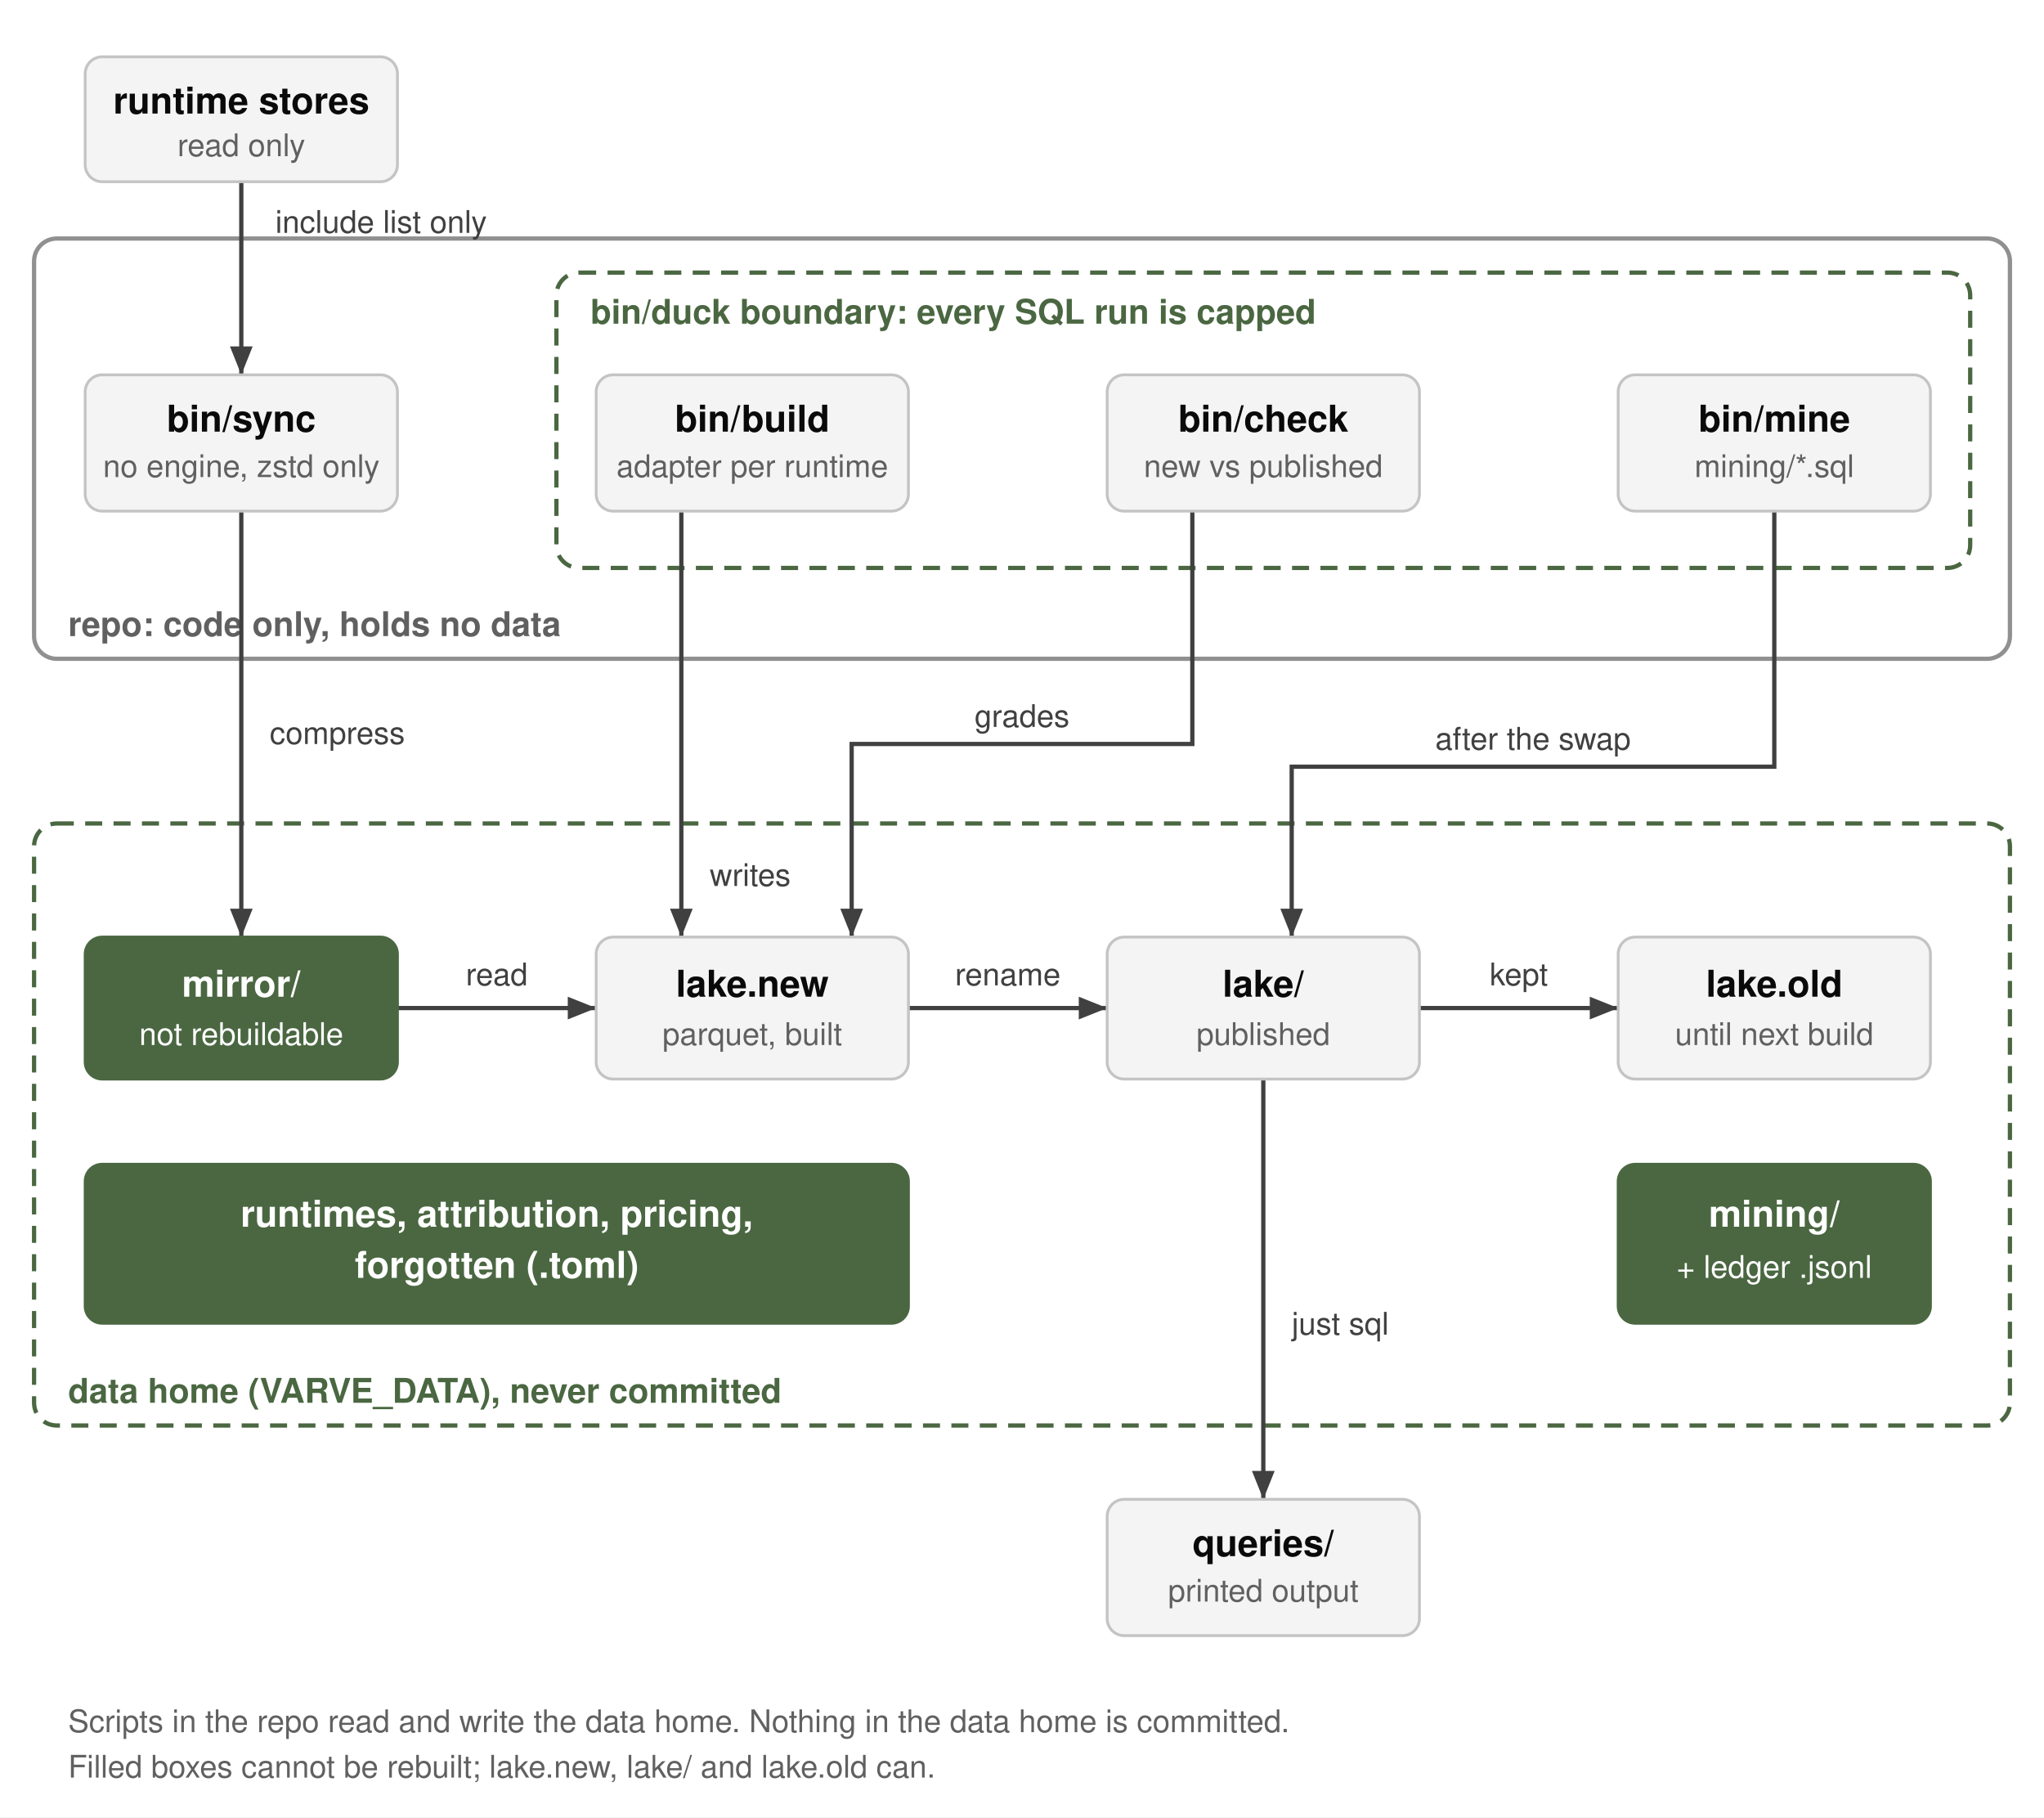
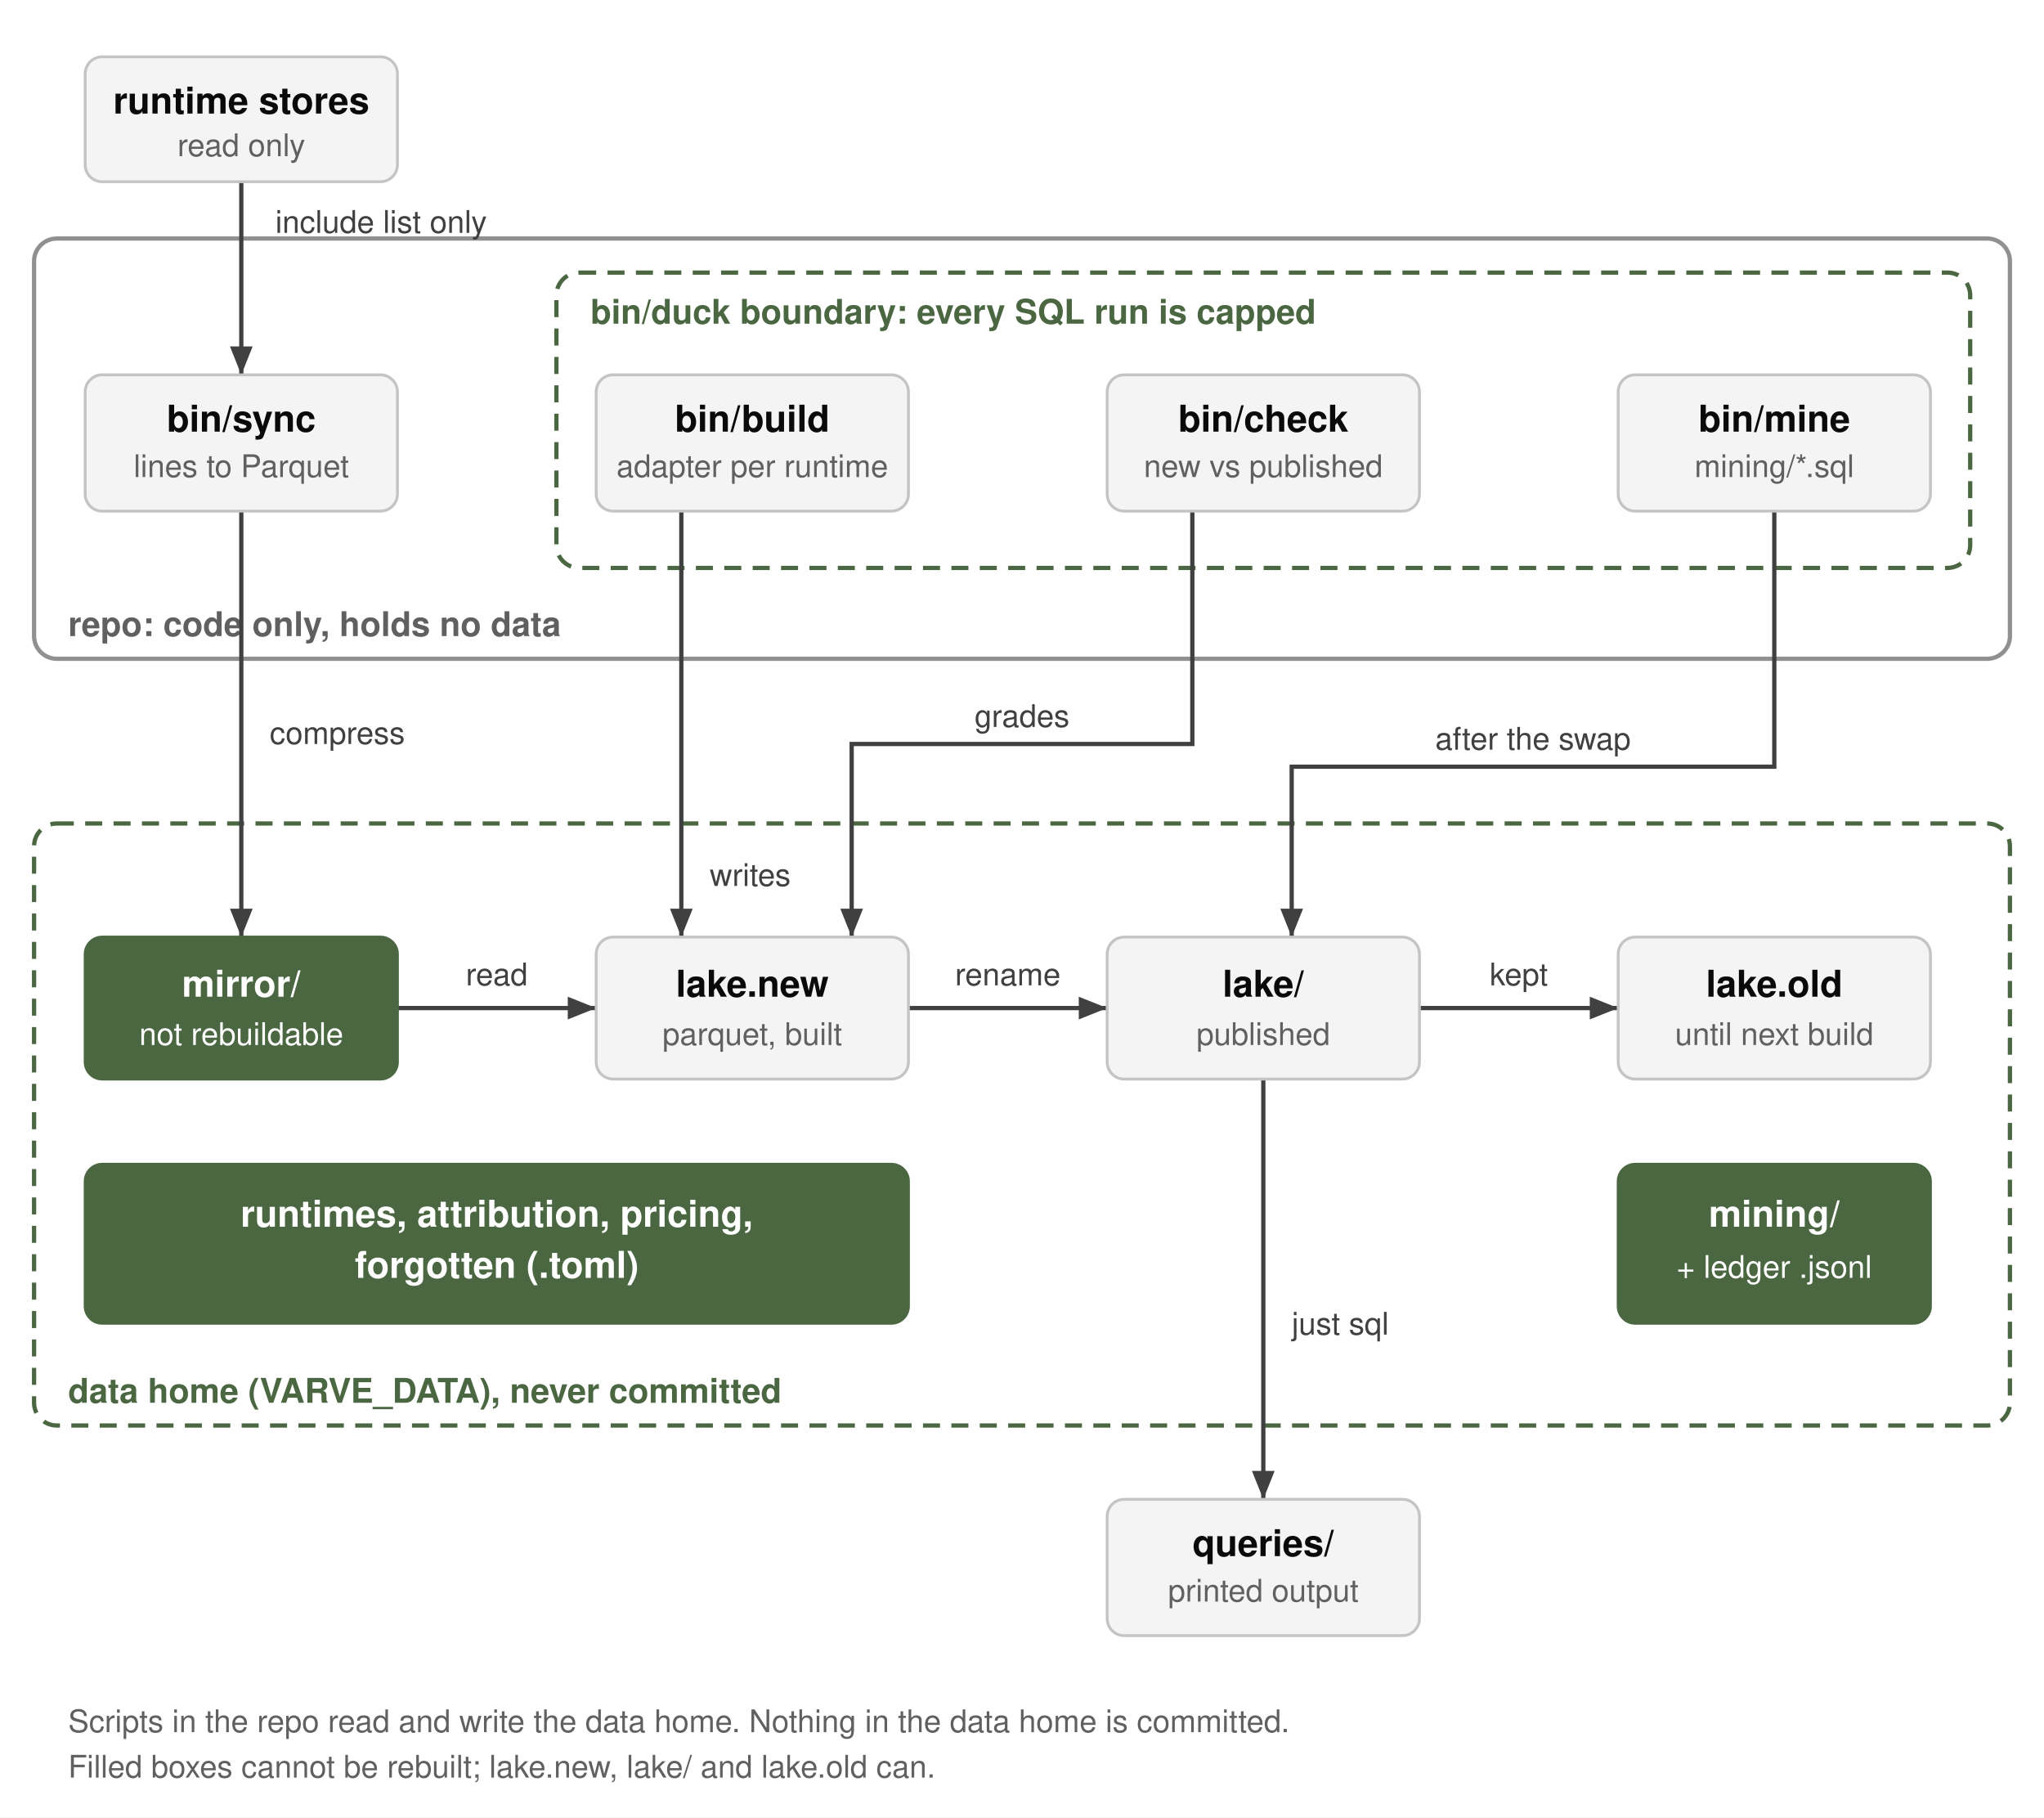
<svg xmlns="http://www.w3.org/2000/svg" viewBox="0 0 720 640" width="720" height="640" role="img" aria-labelledby="sys-t sys-d">
  <style>
    svg { font-family: system-ui, -apple-system, "Segoe UI", Helvetica, Arial, sans-serif; }
    .box { fill: #f4f4f4; stroke: #c4c4c4; stroke-width: 1; }
    .acc { fill: #4a6741; stroke: #4a6741; }
    .zone { fill: none; stroke: #4a6741; stroke-width: 1.5; stroke-dasharray: 6 4; }
    .zrep { fill: none; stroke: #909090; stroke-width: 1.5; }
    .nm { font-size: 13px; font-weight: 600; fill: #0a0a0a; }
    .sub { font-size: 11px; fill: #606060; }
    .lbl { font-size: 11px; fill: #404040; }
    .anm { font-size: 13px; font-weight: 600; fill: #ffffff; }
    .asub { font-size: 11px; fill: #ffffff; }
    .ln { fill: none; stroke: #404040; stroke-width: 1.5; }
    .ah { fill: #404040; }
    .zl { font-size: 12px; font-weight: 600; fill: #4a6741; }
    .zg { font-size: 12px; font-weight: 600; fill: #606060; }
    .pg { fill: #ffffff; }
    @media (prefers-color-scheme: dark) {
      .pg { fill: #1c1c1e; }
      .box { fill: #242426; stroke: #48484a; }
      .acc { fill: #6aaa58; stroke: #6aaa58; }
      .zone { stroke: #6aaa58; }
      .zrep { stroke: #8e8e93; }
      .nm { fill: #f2f2f7; }
      .sub { fill: #a0a0a6; }
      .lbl { fill: #aeaeb2; }
      .anm { fill: #1c1c1e; }
      .asub { fill: #1c1c1e; }
      .ln { stroke: #aeaeb2; }
      .ah { fill: #aeaeb2; }
      .zl { fill: #6aaa58; }
      .zg { fill: #a0a0a6; }
    }
  </style>
  <rect class="pg" width="720" height="640" />
  <defs>
    <marker id="sys-ar" markerUnits="userSpaceOnUse" markerWidth="10" markerHeight="8" refX="10" refY="4" orient="auto">
      <path class="ah" d="M0,0 L10,4 L0,8 Z" />
    </marker>
  </defs>
  <rect class="zrep" x="12" y="84" width="696" height="148" rx="8" />
  <text class="zg" x="24" y="224">repo: code only, holds no data</text>
  <rect class="zone" x="196" y="96" width="498" height="104" rx="8" />
  <text class="zl" x="208" y="114">bin/duck boundary: every SQL run is capped</text>
  <rect class="zone" x="12" y="290" width="696" height="212" rx="8" />
  <text class="zl" x="24" y="494">data home (VARVE_DATA), never committed</text>
  <path class="ln" d="M85,64 V132" marker-end="url(#sys-ar)" />
  <path class="ln" d="M85,180 V330" marker-end="url(#sys-ar)" />
  <path class="ln" d="M240,180 V330" marker-end="url(#sys-ar)" />
  <path class="ln" d="M420,180 V262 H300 V330" marker-end="url(#sys-ar)" />
  <path class="ln" d="M625,180 V270 H455 V330" marker-end="url(#sys-ar)" />
  <path class="ln" d="M140,355 H210" marker-end="url(#sys-ar)" />
  <path class="ln" d="M320,355 H390" marker-end="url(#sys-ar)" />
  <path class="ln" d="M500,355 H570" marker-end="url(#sys-ar)" />
  <path class="ln" d="M445,380 V528" marker-end="url(#sys-ar)" />
  <text class="lbl" x="95" y="86" dx="2" dy="-4">include list only</text>
  <text class="lbl" x="95" y="262">compress</text>
  <text class="lbl" x="250" y="312">writes</text>
  <text class="lbl" x="360" y="256" text-anchor="middle">grades</text>
  <text class="lbl" x="540" y="264" text-anchor="middle">after the swap</text>
  <text class="lbl" x="175" y="347" text-anchor="middle">read</text>
  <text class="lbl" x="355" y="347" text-anchor="middle">rename</text>
  <text class="lbl" x="535" y="347" text-anchor="middle">kept</text>
  <text class="lbl" x="455" y="470">just sql</text>
  <rect class="box" x="30" y="20" width="110" height="44" rx="6" />
  <text class="nm" x="85" y="40" text-anchor="middle">runtime stores</text>
  <text class="sub" x="85" y="55" text-anchor="middle">read only</text>
  <rect class="box" x="30" y="132" width="110" height="48" rx="6" />
  <text class="nm" x="85" y="152" text-anchor="middle">bin/sync</text>
-   <text class="sub" x="85" y="168" text-anchor="middle">no engine, zstd only</text>
+   <text class="sub" x="85" y="168" text-anchor="middle">lines to Parquet</text>
  <rect class="box" x="210" y="132" width="110" height="48" rx="6" />
  <text class="nm" x="265" y="152" text-anchor="middle">bin/build</text>
  <text class="sub" x="265" y="168" text-anchor="middle">adapter per runtime</text>
  <rect class="box" x="390" y="132" width="110" height="48" rx="6" />
  <text class="nm" x="445" y="152" text-anchor="middle">bin/check</text>
  <text class="sub" x="445" y="168" text-anchor="middle">new vs published</text>
  <rect class="box" x="570" y="132" width="110" height="48" rx="6" />
  <text class="nm" x="625" y="152" text-anchor="middle">bin/mine</text>
  <text class="sub" x="625" y="168" text-anchor="middle">mining/*.sql</text>
  <rect class="acc" x="30" y="330" width="110" height="50" rx="6" />
  <text class="anm" x="85" y="351" text-anchor="middle">mirror/</text>
  <text class="asub" x="85" y="368" text-anchor="middle">not rebuildable</text>
  <rect class="box" x="210" y="330" width="110" height="50" rx="6" />
  <text class="nm" x="265" y="351" text-anchor="middle">lake.new</text>
  <text class="sub" x="265" y="368" text-anchor="middle">parquet, built</text>
  <rect class="box" x="390" y="330" width="110" height="50" rx="6" />
  <text class="nm" x="445" y="351" text-anchor="middle">lake/</text>
  <text class="sub" x="445" y="368" text-anchor="middle">published</text>
  <rect class="box" x="570" y="330" width="110" height="50" rx="6" />
  <text class="nm" x="625" y="351" text-anchor="middle">lake.old</text>
  <text class="sub" x="625" y="368" text-anchor="middle">until next build</text>
  <rect class="acc" x="30" y="410" width="290" height="56" rx="6" />
  <text class="anm" x="175" y="432" text-anchor="middle">runtimes, attribution, pricing,</text>
  <text class="anm" x="175" y="450" text-anchor="middle">forgotten (.toml)</text>
  <rect class="acc" x="570" y="410" width="110" height="56" rx="6" />
  <text class="anm" x="625" y="432" text-anchor="middle">mining/</text>
  <text class="asub" x="625" y="450" text-anchor="middle">+ ledger .jsonl</text>
  <rect class="box" x="390" y="528" width="110" height="48" rx="6" />
  <text class="nm" x="445" y="548" text-anchor="middle">queries/</text>
  <text class="sub" x="445" y="564" text-anchor="middle">printed output</text>
  <text class="sub" x="24" y="610">Scripts in the repo read and write the data home. Nothing in the data home is committed.</text>
  <text class="sub" x="24" y="626">Filled boxes cannot be rebuilt; lake.new, lake/ and lake.old can.</text>
</svg>
